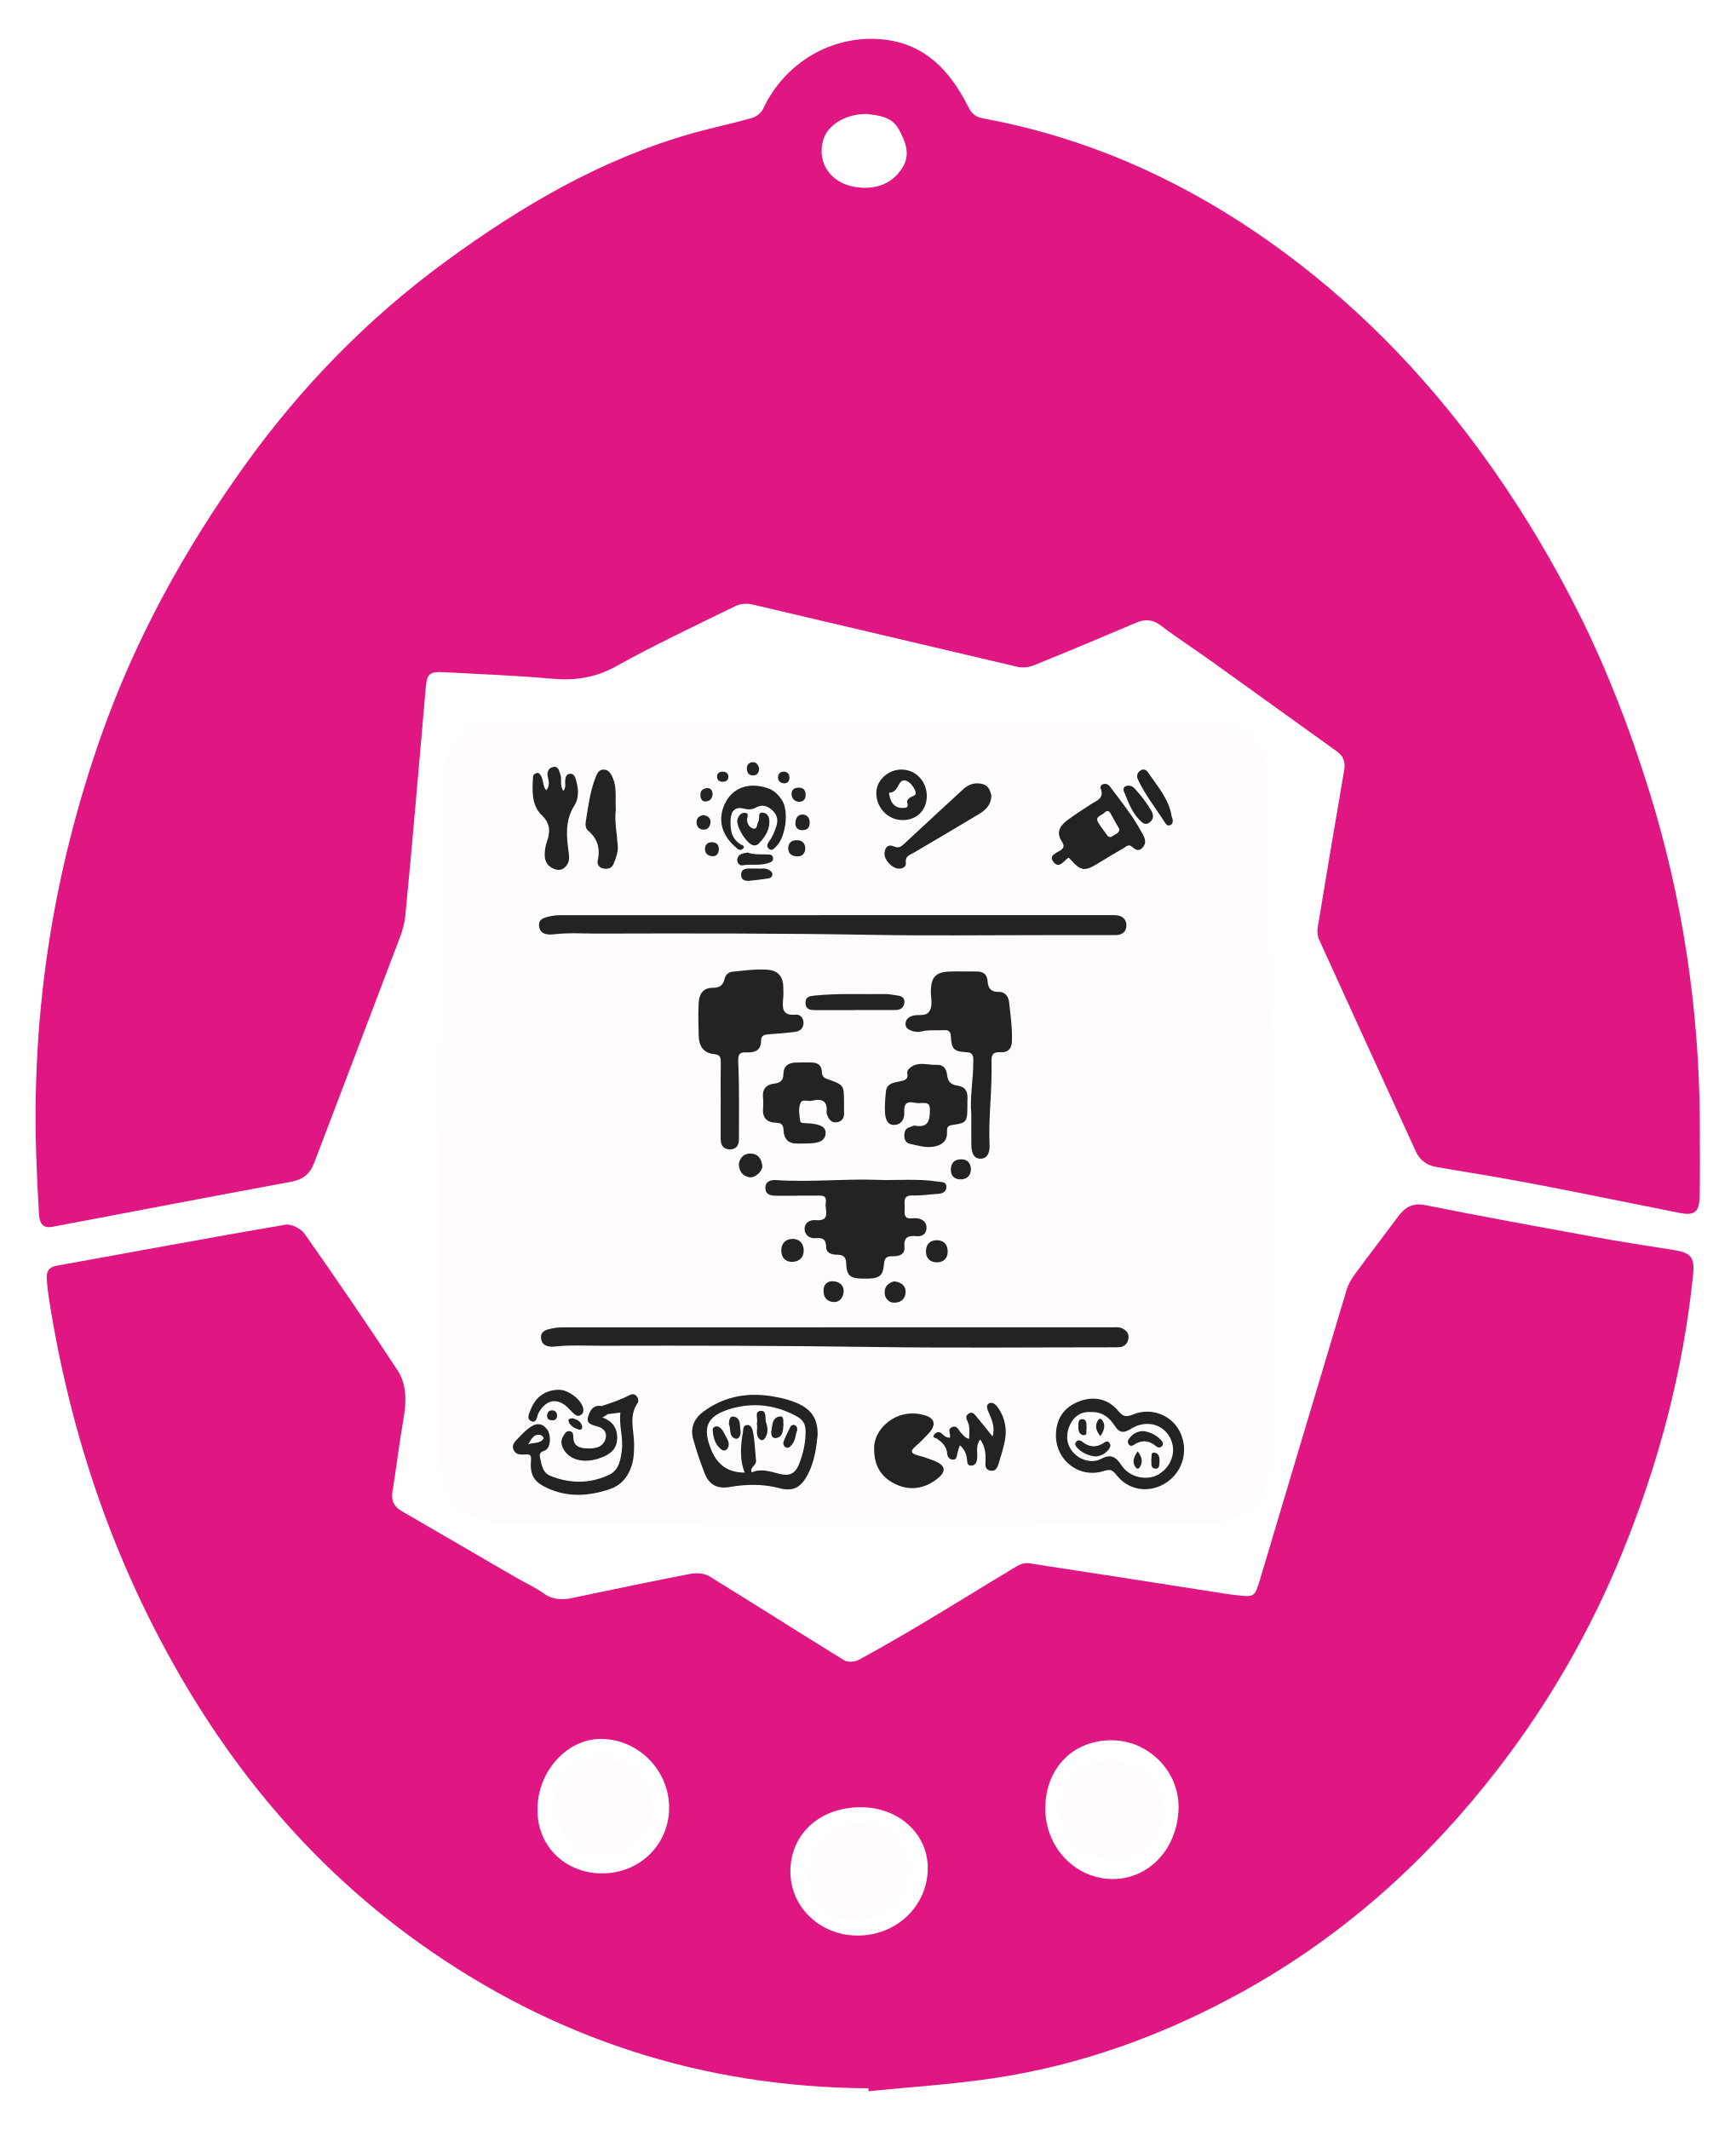
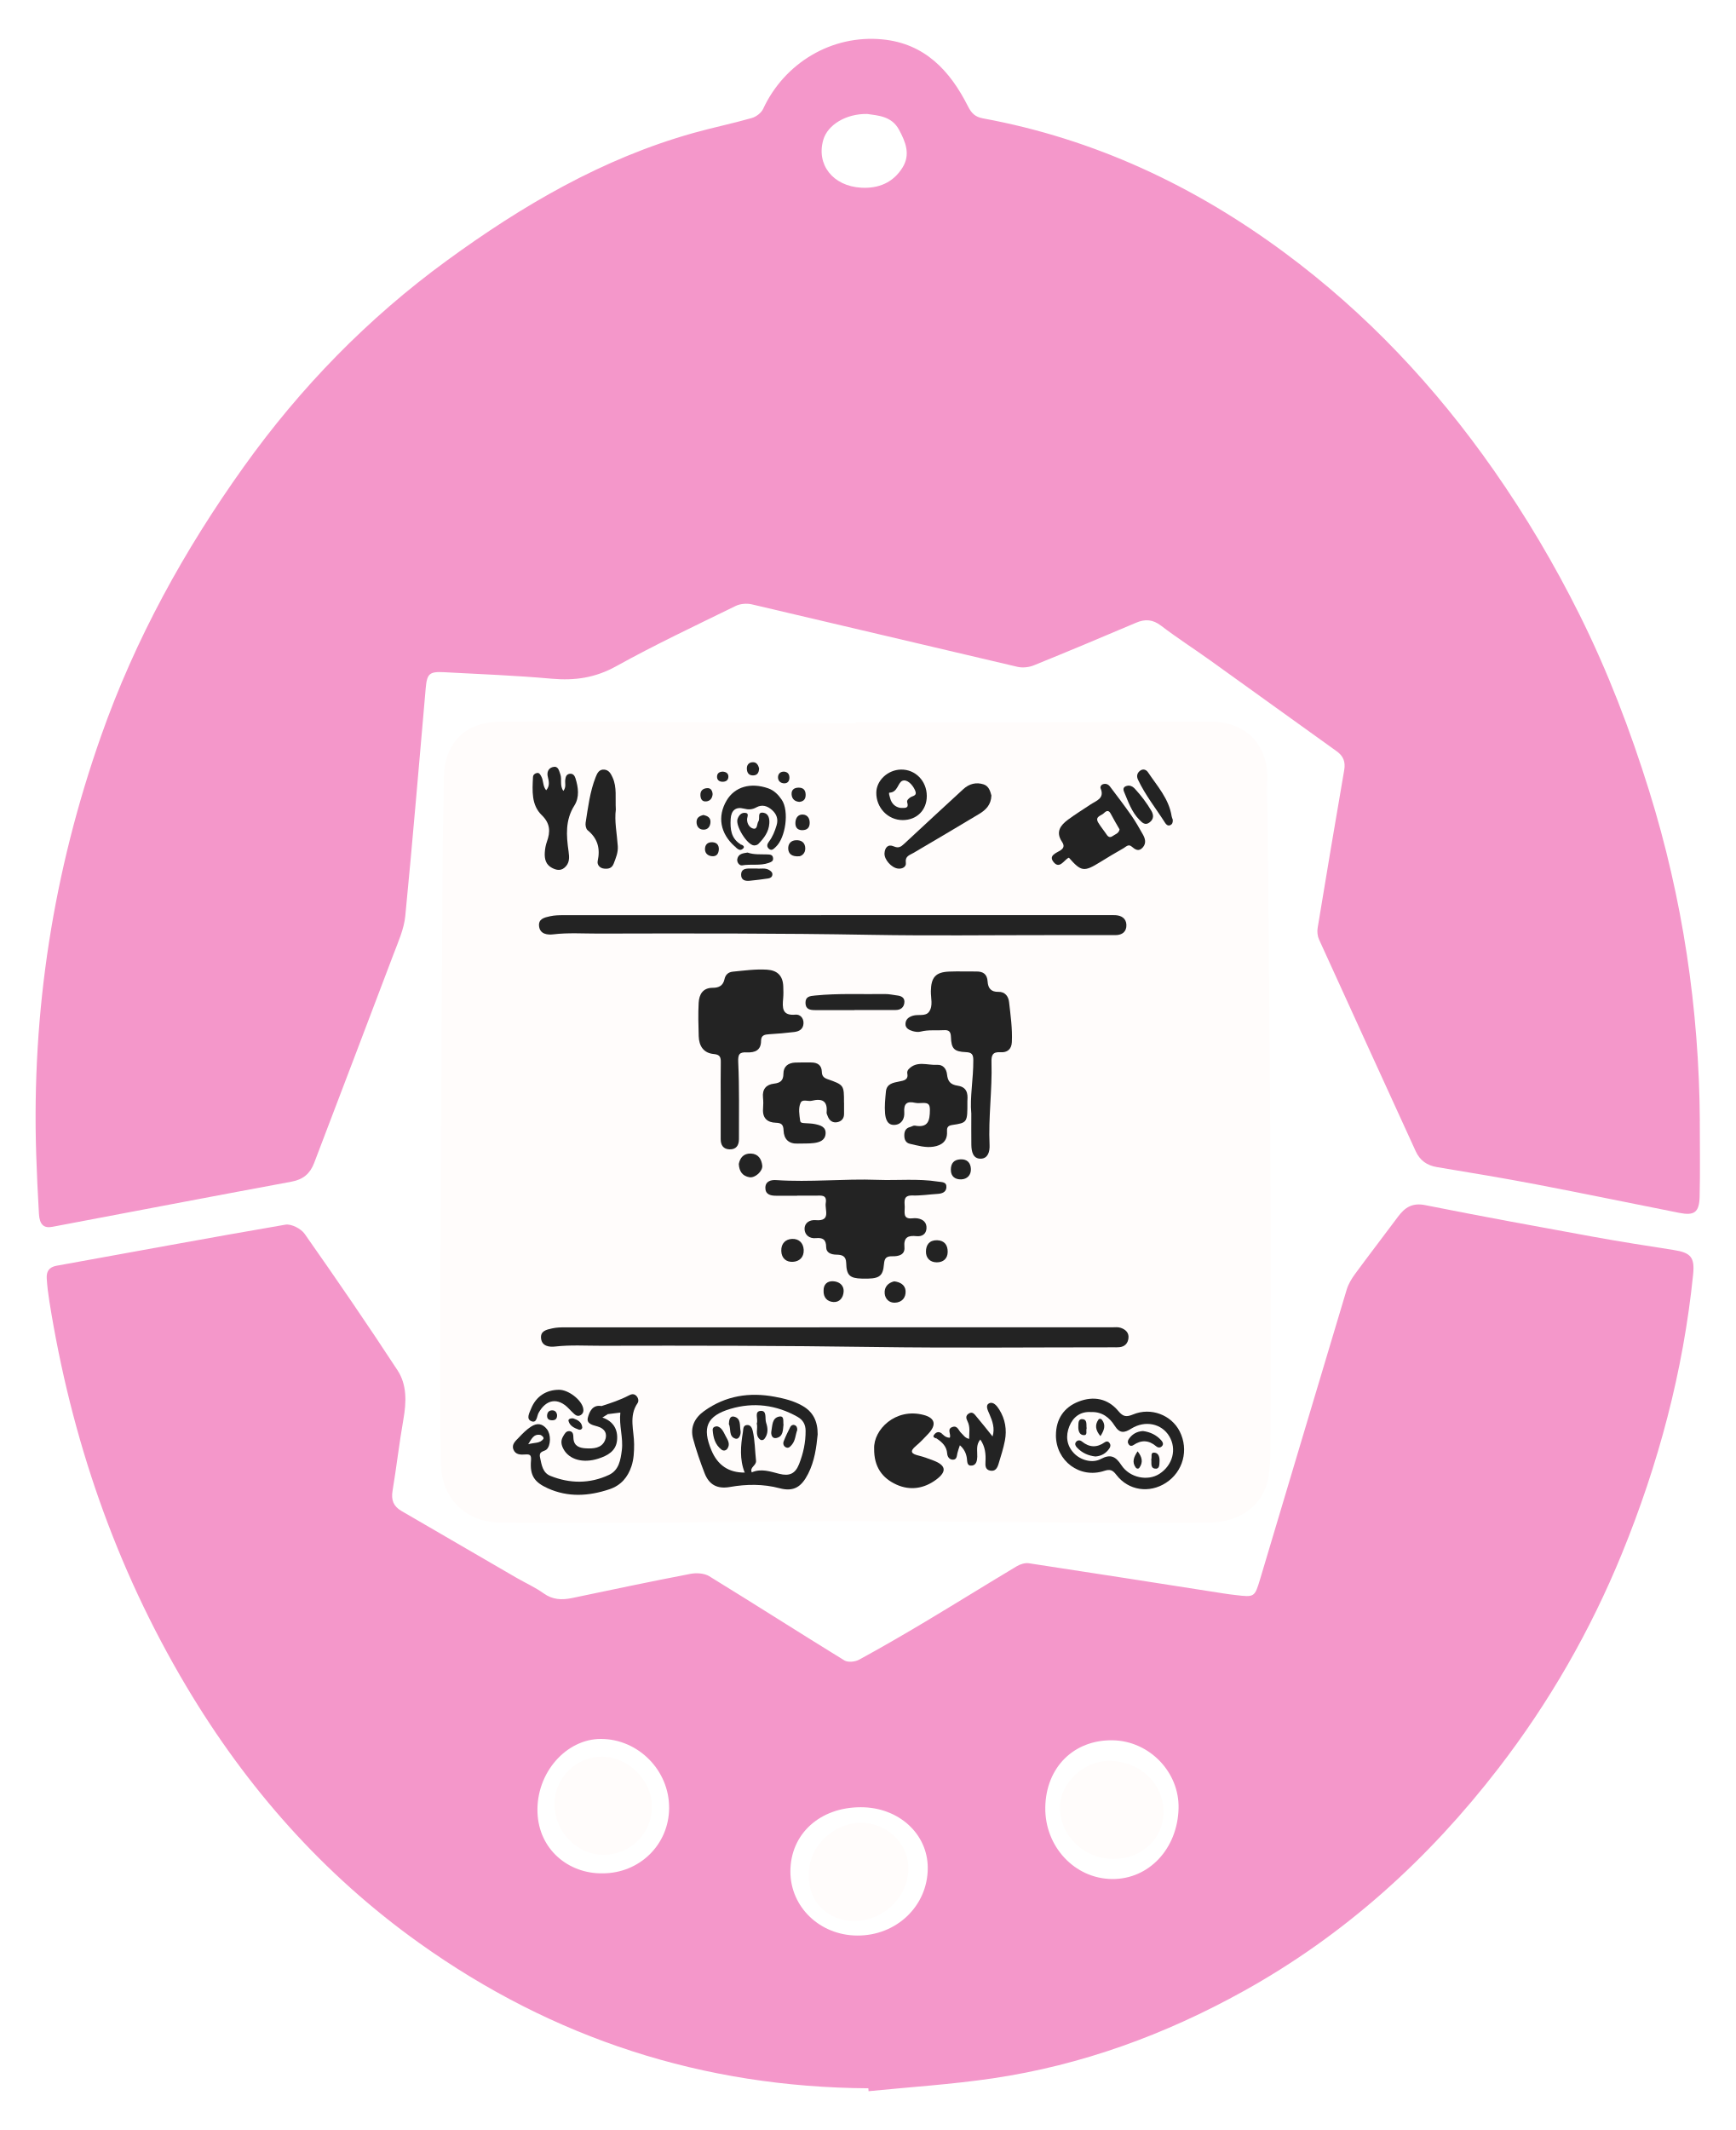
<svg xmlns="http://www.w3.org/2000/svg" id="Layer_1" data-name="Layer 1" version="1.1" viewBox="0 0 859 1054">
  <defs>
    <style>
      .cls-1 {
        fill: #232323;
      }

      .cls-1, .cls-2, .cls-3, .cls-4, .cls-5, .cls-6, .cls-7, .cls-8, .cls-9, .cls-10, .cls-11, .cls-12, .cls-13, .cls-14, .cls-15, .cls-16, .cls-17, .cls-18, .cls-19, .cls-20, .cls-21, .cls-22, .cls-23, .cls-24 {
        stroke-width: 0px;
      }

      .cls-2 {
        fill: #232323;
      }

      .cls-3 {
        fill: #232323;
      }

      .cls-4 {
        fill: #232323;
      }

      .cls-5 {
        fill: #232323;
      }

      .cls-6 {
        fill: #232323;
      }

      .cls-7 {
        fill: #232323;
      }

      .cls-8 {
        fill: #232323;
      }

      .cls-9 {
        fill: #232323;
      }

      .cls-10 {
        fill: #232323;
      }

      .cls-11 {
        fill: #232323;
      }

      .cls-12 {
        fill: #232323;
      }

      .cls-13 {
        fill: #232323;
      }

      .cls-14 {
-         fill: #E01783;
+         fill: #F497CA;
      }

      .cls-15 {
        fill: #232323;
      }

      .cls-16 {
        fill: #232323;
      }

      .cls-17 {
        fill: #232323;
      }

      .cls-18 {
        fill: #232323;
      }

      .cls-19 {
        fill: #232323;
      }

      .cls-20 {
        fill: #232323;
      }

      .cls-21 {
        fill: #232323;
      }

      .cls-22 {
        fill: #232323;
      }

      .cls-23 {
        fill: #fffcfb;
      }

      .cls-24 {
        fill: #232323;
      }
    </style>
  </defs>
  <path class="cls-14" d="M841.3,554.75c0,12.47.23,24.94-.08,37.4-.2,7.78-2.62,9.49-10.07,8.02-23.61-4.67-47.17-9.57-70.81-14.09-16.3-3.12-32.69-5.83-49.06-8.54-5.05-.84-8.49-3.28-10.61-7.92-15.94-34.91-31.94-69.79-47.82-104.72-.76-1.67-1-3.86-.7-5.68,4.29-26.05,8.66-52.09,13.15-78.11.71-4.11-.37-6.97-3.76-9.39-20.83-14.9-41.58-29.92-62.4-44.83-8.11-5.81-16.53-11.21-24.46-17.26-4.14-3.15-7.87-3.41-12.44-1.46-16.82,7.15-33.68,14.23-50.62,21.09-2.4.97-5.52,1.29-8.03.71-43.84-10.23-87.62-20.68-131.46-30.91-2.49-.58-5.71-.34-7.98.77-19.86,9.72-39.89,19.16-59.21,29.87-10.32,5.72-20.46,7.17-31.87,6.15-17.72-1.59-35.53-2.27-53.31-3.22-7.23-.38-8.42.71-9.06,7.93-3.33,37.58-6.42,75.18-10.11,112.72-.63,6.45-3.5,12.76-5.84,18.95-13.01,34.45-26.19,68.84-39.27,103.26-2,5.25-5.41,8.17-11.18,9.24-39.5,7.32-78.95,14.89-118.42,22.35-4.21.8-6.28-1.09-6.6-6.37-.58-9.79-1.04-19.59-1.36-29.39-2.3-71.09,8.5-140.13,32.14-207.23,16.88-47.91,41.13-91.87,70.58-133.1,28.09-39.32,61.45-73.53,100.46-102,37.37-27.28,77.02-50.53,122.06-63.17,9.59-2.69,19.37-4.69,28.94-7.42,2.16-.62,4.69-2.53,5.61-4.52,10.57-22.8,34.06-36.82,59.05-34.39,20.96,2.04,33.44,15.49,42.31,33.07,1.75,3.46,3.52,5.29,7.47,6.02,55.03,10.13,104.37,33.27,149.12,66.36,40.62,30.04,74.77,66.4,103.7,107.79,15.95,22.82,30.08,46.69,42.48,71.58,13.96,28.03,25.11,57.19,34.41,87.08,16.56,53.21,24.7,107.73,25.07,163.36ZM429.23,56.39c-10.55-.17-19.55,5.39-21.72,12.72-3.63,12.28,4.68,22.99,18.76,23.77,8.52.47,15.76-2.45,20.43-9.97,4.09-6.59,1.44-12.82-1.77-18.77-3.61-6.68-10.37-6.96-15.7-7.75Z" />
  <path class="cls-14" d="M429.81,1033.36c-81.77-.49-155.97-24.49-222.42-71.96-47.53-33.95-85.38-76.87-115.18-126.95-35.13-59.04-57-122.83-67.78-190.53-.6-3.77-1.08-7.57-1.3-11.38-.19-3.31,1.08-5.53,4.88-6.21,37.75-6.79,75.45-13.84,113.25-20.32,2.9-.5,7.72,1.97,9.52,4.54,15.66,22.3,31.1,44.77,46.01,67.58,4.66,7.13,4.37,15.69,2.88,24.15-2.07,11.77-3.42,23.66-5.38,35.45-.76,4.57.46,7.67,4.45,9.98,18.98,10.98,37.92,22.03,56.88,33.03,4.46,2.58,9.24,4.69,13.4,7.68,4.51,3.24,9.06,3.4,14.14,2.34,19.5-4.09,39-8.2,58.57-11.96,2.96-.57,6.85-.33,9.3,1.17,22.39,13.73,44.51,27.91,66.89,41.66,1.74,1.07,5.28.72,7.24-.34,11.09-6.04,22.02-12.37,32.86-18.85,15.12-9.04,30.09-18.35,45.21-27.4,1.7-1.02,4.09-1.77,5.98-1.49,32.21,4.88,64.38,9.95,96.57,14.97,1.97.31,3.95.56,5.93.79,9.15,1.07,9.28,1.1,12.01-8.01,14.29-47.71,28.47-95.45,42.81-143.14.83-2.76,2.42-5.41,4.15-7.76,6.99-9.52,14.2-18.86,21.25-28.33,3.41-4.58,7.06-7.01,13.46-5.73,27.65,5.52,55.38,10.59,83.12,15.64,13.22,2.41,26.51,4.48,39.79,6.55,8.55,1.33,10.57,3.58,9.69,12.21-4.88,47.81-17.13,93.76-35.29,138.17-15.57,38.07-35.91,73.48-61.02,106.05-34.72,45.05-76.16,82.55-126.1,110.27-38.9,21.59-80.15,36.7-124.22,43.21-20.36,3.01-40.97,4.3-61.47,6.36l-.1-1.42ZM517.36,894.29c-.33,19.4,14.5,35.34,33.04,35.52,18.17.18,32.41-14.93,32.92-34.94.46-17.92-14.39-33.34-32.47-33.71-19.28-.4-33.16,13.33-33.49,33.13ZM298.2,927c18.34.01,32.85-14.18,32.98-32.27.14-18.6-15.2-34.18-33.7-34.25-17.11-.06-32.18,16.65-31.45,36.44.68,18.38,15.44,30.31,32.17,30.08ZM426.07,894.28c-20.32,0-34.85,13.24-34.87,31.78-.02,17.58,14.56,31.59,33.02,31.72,19.48.14,34.94-14.63,34.97-33.39.03-16.97-14.42-30.11-33.12-30.11Z" />
  <path class="cls-23" d="M551.19,919.87c-14.58.06-26.5-11.32-26.59-25.37-.07-12.1,11.88-23.34,24.63-23.16,15.05.21,26.65,11.22,26.64,25.29,0,13.2-10.61,23.18-24.69,23.24Z" />
  <path class="cls-23" d="M298.64,917.81c-13.2.01-24.25-11.52-24.21-25.25.04-12.79,10.88-23.47,23.65-23.3,13.04.18,24.53,11.68,24.6,24.64.07,13.28-10.61,23.9-24.04,23.92Z" />
  <path class="cls-23" d="M400.41,927.57c-.45-13.2,11.31-25.15,25.15-25.57,12.61-.39,23.63,9.53,24.02,21.6.45,14.26-11.4,26.56-26.17,27-12.51.37-23.74-8.86-23-23.03Z" />
  <path class="cls-23" d="M423.54,357.47c38.25,0,76.5.23,114.75-.09,20.44-.17,40.88-.45,61.32-.24,18.5.19,28.23,12.96,27.59,28.62-.26,6.48.07,12.99.14,19.48,1.15,104.09,2.01,208.18,1.45,312.28-.02,4.32-.25,8.68-.9,12.95-2.11,13.89-13.56,22.8-29.5,22.94-29.44.26-58.87.05-88.31-.19-55.91-.46-111.83-.65-167.75.06-31.39.4-62.79.14-94.19.15-18.73,0-29.48-13.16-29.85-28.2-.57-22.66-.54-45.3-.45-67.95.31-77.28.77-154.55,1.22-231.83.08-13.32.47-26.64.58-39.96.14-17.45,10.01-28.03,27.34-28.3,18.64-.29,37.29-.1,55.93,0,36.77.2,73.55.48,110.32.72,3.44.02,6.87,0,10.31,0,0-.14,0-.29,0-.43Z" />
  <path class="cls-4" d="M414.72,656.81c45.15,0,90.29,0,135.44,0,1.49,0,3.1-.23,4.46.22,2.31.76,4.2,2.31,3.91,5.09-.27,2.6-1.79,4.26-4.51,4.52-.99.1-2,.06-3,.06-39.65-.01-79.3.41-118.94-.17-44.81-.65-89.61-.71-134.42-.6-7.62.02-15.25-.49-22.9.38-2.68.31-6.49,0-6.96-3.96-.44-3.74,2.58-4.37,5.53-5.02,2.16-.48,4.29-.51,6.44-.51,44.98-.01,89.96,0,134.94-.01Z" />
  <path class="cls-4" d="M413.19,452.84c45.15,0,90.29,0,135.44,0,1.17,0,2.34-.05,3.5.02,3.04.17,5.26,1.7,5.37,4.77.12,3.38-2.03,5.1-5.43,5.1-11.16,0-22.32.01-33.48,0-29.15-.01-58.31.38-87.46-.14-44.97-.8-89.94-.73-134.92-.62-7.45.02-14.92-.52-22.4.38-2.69.32-6.49,0-6.99-3.92-.47-3.73,2.52-4.4,5.49-5.05,2.16-.47,4.29-.52,6.44-.52,44.81-.01,89.63,0,134.44-.02Z" />
  <path class="cls-4" d="M394.53,591.69c-3.49,0-6.99,0-10.48,0-2.76.01-5.26-.68-5.24-3.92.02-3.31,2.84-4,5.37-3.82,16.72,1.16,33.42-.74,50.13-.12,9.95.37,19.94-.7,29.86.86,1.96.31,4.45.02,4.24,2.91-.17,2.36-2.17,3.05-4.37,3.18-4.14.25-8.28.92-12.4.79-4.74-.15-3.92,2.95-3.85,5.66.07,2.59-1.11,6.17,3.77,5.64.82-.09,1.68-.11,2.49.01,2.83.43,4.69,2.04,4.51,4.98-.17,2.8-2.21,4.11-4.86,3.84-4.23-.44-6.51.46-6.06,5.5.34,3.74-2.92,4.51-5.89,4.45-2.87-.06-3.98.71-4.23,3.85-.52,6.38-2.46,7.44-10.97,7.2-5.93-.17-7.58-1.58-7.73-7.73-.09-3.61-2.21-4.07-4.86-4.12-2.63-.05-5.03-.94-5.05-3.67-.02-3.9-1.69-4.83-5.16-4.5-3.17.3-5.47-1.64-5.54-4.51-.07-3.03,2.49-4.66,5.51-4.4,7.75.67,4.42-5.13,4.98-8.49.74-4.44-2.66-3.59-5.19-3.62-2.99-.05-5.99-.01-8.98-.01v.02Z" />
  <path class="cls-7" d="M356.71,544.22c0-6.16-.08-12.33.04-18.49.05-2.54-.39-3.88-3.4-4.15-5.15-.45-7.39-4-7.53-8.87-.16-5.49-.32-11.01-.02-16.49.23-4.14,2.05-7.44,7-7.42,3.02.01,5.11-1.1,5.79-4.29.47-2.18,1.87-3.48,4.14-3.7,5.62-.54,11.22-1.34,16.9-.98,5.14.33,7.84,3.02,8.04,8.24.08,2,.13,4.01-.05,5.99-.41,4.61-.62,8.67,6.16,8.02,2.07-.2,4.03,1.55,3.91,4.3-.13,2.98-2.21,4-4.64,4.3-4.11.51-8.25.84-12.39,1.1-2.21.14-3.98.49-3.98,3.27,0,4.74-3.09,5.88-7.02,5.7-3.67-.17-4.47.87-4.28,4.9.59,12.64.33,25.31.36,37.98,0,3.11-1.32,5.24-4.72,5.11-3.08-.12-4.31-2.15-4.32-5.04-.01-6.5,0-13,0-19.49Z" />
  <path class="cls-7" d="M480.72,550.77c-.75-7.69,1.08-16.94,1.01-26.26-.02-2.72-.73-3.74-3.63-3.87-5.89-.25-7.25-1.67-7.44-7.51-.09-2.68-1.01-3.54-3.54-3.37-3.8.26-7.64-.3-11.43.71-1.21.32-2.67.13-3.91-.23-1.78-.51-3.7-1.44-3.62-3.58.07-2.13,1.42-3.38,3.7-4.06,2.67-.8,6.22.49,7.96-1.94,2.11-2.96.83-6.79.9-10.24.14-6.8,2.34-9.38,9.08-9.65,4.49-.18,8.99,0,13.49-.04,3.39-.03,5.3,1.38,5.52,4.95.2,3.24,1.67,5.23,5.35,5.12,3.26-.09,4.96,2.25,5.27,5.03.74,6.59,1.7,13.18,1.38,19.87-.18,3.68-2.47,5.2-5.55,4.98-4.11-.29-4.63,1.62-4.53,5.02.41,13.65-1.6,27.25-.95,40.91.16,3.35-.87,6.66-4.32,6.75-3.93.1-4.66-3.59-4.7-6.93-.06-4.66-.02-9.33-.02-15.65Z" />
  <path class="cls-4" d="M478.8,545.18c.04,10.26.06,10.39-7.6,11.52-2.41.36-2.57,1.65-2.48,3.41.23,4.67-2.76,6.67-6.65,7.3-3.95.64-7.88-.54-11.73-1.42-2.06-.47-2.78-2.13-2.76-4.21.01-2.08.74-3.54,2.87-4.09.8-.21,1.65-.83,2.37-.69,6.51,1.21,7.39-2.35,7.43-7.71.02-2.94-.9-3.51-3.27-3.51-1.33,0-2.72.22-3.99-.06-4.06-.91-5.75.28-5.43,4.71.21,2.94-1.14,5.85-4.55,6.19-3.84.38-4.7-2.96-4.95-5.68-.32-3.56.09-7.21.42-10.8.36-3.89,3.62-4.38,6.55-4.97,2.43-.49,4.72-.79,4.01-4.22-.11-.55.23-1.39.64-1.83,4.1-4.43,9.39-1.9,14.15-2.2,2.79-.18,4.57,1.82,4.89,4.7.36,3.26,1.47,5.07,5.32,5.63,5.72.83,4.8,5.83,4.75,7.95Z" />
  <path class="cls-4" d="M417.76,545.65c0,1.83-.03,3.66,0,5.48.05,2.42-1.38,3.83-3.49,4.19-2.17.37-3.8-.81-4.58-2.95-.23-.62-.63-1.29-.57-1.9.57-5.85-2.37-7.02-7.38-5.77-1.85.46-4.59-1.03-5.51,1.06-1.19,2.7-.58,5.88-.2,8.83.16,1.2,1.46,1.11,2.44,1.19,1.65.13,3.33.13,4.94.47,2.66.57,5.52,1.35,5.2,4.87-.3,3.26-3.09,4.15-5.77,4.5-2.62.34-5.31.16-7.96.27-4.56.19-6.91-2.25-7.06-6.52-.1-2.77-.95-3.71-3.75-3.79-4.29-.11-6.78-2.3-6.4-6.99.15-1.82.16-3.67-.03-5.48-.43-4.12,1.57-6.43,5.42-6.88,3.19-.37,4.68-1.53,4.69-4.96,0-3.54,2.36-5.33,5.83-5.47,2.65-.11,5.32-.07,7.97-.05,3.08.03,5.13,1.31,5.22,4.67.05,1.89.82,2.88,2.73,3.55,8.27,2.91,8.24,2.99,8.23,11.67Z" />
  <path class="cls-4" d="M404.7,709.82c-.63,6.33-1.5,13.18-4.75,19.53-3.34,6.52-7.15,8.9-14.06,7.09-8.23-2.17-16.34-2.08-24.6-.63-6.25,1.1-10.34-1.05-12.58-6.88-2.14-5.55-4.11-11.2-5.66-16.94-1.56-5.76.74-10.38,5.52-13.8,10.59-7.57,22.36-9.38,34.94-7.02,4.72.89,9.36,2.03,13.61,4.45,5.32,3.02,7.61,7.62,7.58,14.2Z" />
  <path class="cls-4" d="M529.07,424.42c-.16.06-.33.09-.47.18-2.17,1.42-4.25,5.33-6.99,2.16-2.98-3.45,1.27-4.64,3.38-6.06,1.97-1.33,1.58-2.73.59-4.22-3.22-4.87-.66-8.17,3.09-10.93,3.61-2.66,7.43-5.03,11.16-7.51,2.84-1.89,6.97-2.93,4.92-7.92-.29-.69.12-1.67,1.05-2.02,1.45-.55,2.72-.02,3.56,1.09,3.61,4.75,7.22,9.51,10.64,14.4,2.06,2.95,3.84,6.12,5.62,9.26,1.19,2.1,1.84,4.37-.01,6.49-2.01,2.29-3.75,1.07-5.54-.46-1.58-1.36-2.82.18-4,.85-3.9,2.2-7.75,4.51-11.56,6.87-7.96,4.93-9.37,4.76-15.43-2.15Z" />
  <path class="cls-4" d="M522.63,710.15c.03-7.94,3.95-13.76,11.18-16.58,7.52-2.93,14.58-1.52,19.75,4.71,2.34,2.82,3.98,2.99,7.25,1.64,8.85-3.67,18.98.27,23.08,8.4,4.59,9.12,1.71,19.9-6.8,25.43-8.21,5.34-18.6,3.86-24.55-3.93-1.84-2.42-3.12-2.92-6.03-1.97-12.1,3.97-23.93-4.93-23.89-17.7Z" />
  <path class="cls-7" d="M432.65,716.86c-.38-9.34,10.52-20.39,24.51-16.69,5.76,1.52,6.43,4.94,2.24,9.37-1.94,2.05-3.88,4.13-6.04,5.94-3.43,2.86-2.13,3.97,1.39,4.82,2.4.58,4.73,1.48,7.05,2.34,6.37,2.36,7.03,5.46,1.56,9.53-5.95,4.43-12.83,5.57-19.69,2.45-7.01-3.19-11.12-8.74-11.02-17.75Z" />
  <path class="cls-4" d="M297.73,695.76c4.58-1.48,9.16-2.96,13.44-5.21,1.24-.65,2.47-1.06,3.68.07,1.13,1.06,1.38,2.72.72,3.68-4.48,6.5-1.73,13.54-1.72,20.35,0,3.68-.14,7.33-1.29,10.83-1.81,5.5-5.21,9.54-10.9,11.45-10.27,3.45-20.49,4.08-30.57-.48-6.73-3.04-8.87-6.45-8.28-13.69.21-2.56-.33-3.23-2.74-3.04-2.37.19-4.97.18-5.97-2.49-.99-2.64,1.19-4.28,2.75-5.95,1.82-1.94,3.68-3.82,5.94-5.3,3.08-2.02,5.66-1.57,7.87,1.18,2.15,2.68,1.96,8.12-.1,10.06-1.23,1.16-3.97.68-3.27,4,.78,3.73,1.33,7.58,5.11,9.09,9.65,3.88,19.5,3.97,29-.48,4.94-2.32,5.74-7.34,6.37-12.21.78-6.14-1.46-12.15-.74-18.63-2.12.27-4.17.53-6.22.78-4.19,1.08-4.61-.72-3.09-4.02Z" />
  <path class="cls-4" d="M278.83,391.37c1.52-1.95.72-3.81.94-5.51.18-1.42.53-2.69,2.13-2.95,1.62-.27,2.49.83,2.91,2.16,1.43,4.56,2.09,9.41-.52,13.52-4.57,7.23-4.01,14.85-2.89,22.64.44,3.09.61,6.02-2.11,8.22-1.99,1.61-4.15,1.03-6.09.01-3.03-1.59-3.76-4.36-3.56-7.62.12-1.86.43-3.61,1.05-5.35,1.75-4.86,1.71-9-2.53-13.1-5.26-5.08-4.68-12.13-4.36-18.83.05-1.14.83-1.82,1.88-2.04,1.26-.27,1.67.74,2.18,1.6,1.24,2.14.69,4.91,2.47,6.93,1.83-2.06,1.41-4.28.82-6.61-.56-2.17.12-4.2,2.35-4.85,2.78-.81,3.13,1.64,3.81,3.49.95,2.55-.42,5.58,1.52,8.29Z" />
  <path class="cls-4" d="M490.69,393.64c-.16,4.68-2.85,7.19-6.03,9.11-10.8,6.52-21.69,12.9-32.56,19.31-1.9,1.12-4.22,1.55-3.76,4.88.26,1.92-1.58,3.1-3.82,2.87-3.2-.33-6.95-4.4-6.74-7.61.19-2.8,1.73-4.63,4.57-3.39,2.36,1.03,3.54.26,5.14-1.24,9.69-9.06,19.48-18.02,29.23-27.02,2.93-2.71,6.42-3.62,10.14-2.4,2.63.87,3.28,3.51,3.83,5.5Z" />
  <path class="cls-4" d="M304.81,400.57c-.78,5.66.54,11.88.96,18.14.21,3.15-.95,5.81-2.01,8.6-.9,2.37-2.65,2.74-4.79,2.51-2.26-.24-3.52-2.03-3.14-3.78,1.33-6.17,0-11.15-5-15.22-.82-.67-1.17-2.52-.98-3.71,1.22-7.65,2.12-15.39,5.01-22.66.73-1.83,1.65-3.82,4.18-3.62,2.32.18,3.29,2,4.14,3.85,2.25,4.89,1.28,10.12,1.62,15.88Z" />
  <path class="cls-5" d="M466.58,709.77c.95.96,2,1.68,3.52,1.64.75-1.69-1.56-4.19,1.17-5.24,2.7-1.03,3.13,1.76,4.51,2.97,1.08.95,1.76,2.42,3.88,2.87,0-3.03.63-5.9-.79-8.69-.76-1.49-1.02-2.85.65-3.87,1.84-1.13,2.81.39,3.71,1.46,2.68,3.15,5.23,6.42,8.03,9.89,1.24-3.99-.03-7.54-1.56-11.08-.77-1.79-2.17-4.31-.12-5.31,2.03-.99,3.85,1.24,5.02,3.13,2.93,4.73,3.81,9.93,2.77,15.32-.75,3.89-1.99,7.69-3.14,11.49-.59,1.97-1.53,3.87-4.14,3.37-2.39-.46-2.45-2.39-2.34-4.29.23-3.86-.1-7.59-2.56-11.11-2.27,2.71-1.39,5.76-1.5,8.59-.07,2-.54,4.02-2.57,4.3-2.7.38-2.32-2.06-2.6-3.82-.38-2.31-1.33-4.38-3.44-6.22-.47,1.46-.95,2.65-1.22,3.88-.32,1.45-.27,3.3-2.3,3.25-1.68-.04-2.64-1.43-2.76-3.04-.26-3.54-2.49-5.61-5.17-7.41-.82-3.24,1.02-2.71,2.94-2.07Z" />
  <path class="cls-5" d="M363.66,418.83c-7.2-6.4-8.7-14.8-4.03-22.71,4-6.78,11.83-9.08,20.57-6.03,2.98,1.04,5.08,3.24,6.74,5.7,3.73,5.53,1.93,18.76-2.98,23.3-.96.88-1.93,2.14-3.37.93-1.27-1.07-.93-2.34-.02-3.53,1.84-2.41,2.92-5.18,3.79-8.06.94-3.06.03-5.6-2.27-7.63-2.27-2-4.89-2.87-7.78-1.27-2,1.11-3.86,1.2-6.16.6-4.02-1.05-6.28.97-6.51,5.1-.28,4.99.13,9.7,5.03,12.62-.35,2.37-1.79,1.33-3.01.97Z" />
  <path class="cls-4" d="M458.71,393.88c.01,6.98-4.94,11.93-11.93,11.93-7.29,0-13.15-6.09-13.06-13.59.07-6.04,5.7-11.3,12.23-11.41,7.11-.13,12.75,5.65,12.76,13.07Z" />
  <path class="cls-5" d="M422.95,499.84c-6.47,0-12.95-.01-19.42,0-2.52,0-4.82-.33-4.86-3.56-.04-3.24,2.24-3.4,4.76-3.66,11.56-1.16,23.14-.55,34.72-.73,1.96-.03,3.93.47,5.89.7,2.26.26,3.93,1.22,3.55,3.78-.34,2.27-1.95,3.4-4.23,3.41-6.81.03-13.61.01-20.42.01v.03Z" />
  <path class="cls-1" d="M297.73,695.76c-.13,2.23-.05,4.3,3.09,4.02-.81.5-1.63,1.01-2.68,1.66,5.5,1.88,7.76,6,7.27,11.23-.5,5.36-4.67,7.64-9.36,9.14-7.45,2.37-14.32.49-17.16-4.76-1.09-2.02-1.48-4.02-.26-6.14.76-1.32,1.51-2.86,3.2-2.73,1.99.16,1.91,1.97,1.98,3.46.19,3.97,3.04,4.88,6.17,5.05,3.71.2,7.74,0,9.44-3.92,1.36-3.14.01-5.86-3.61-6.89-2.41-.69-5.69-1.28-4.84-4.44.78-2.9,2.28-6.46,6.74-5.68Z" />
  <path class="cls-1" d="M580.44,405.52c.14,1.39-.21,2.33-1.22,2.79-1.12.51-1.98-.23-2.51-1.06-4.54-7.13-9.86-13.77-13.48-21.47-.84-1.78-.36-3.37,1.09-4.43,1.42-1.04,2.97-.56,3.91.85,4.59,6.86,10.35,13.11,11.67,21.73.1.64.42,1.26.54,1.61Z" />
  <path class="cls-3" d="M276.74,687.71c4.55,0,10.94,4.85,11.89,9.06.31,1.38.11,2.66-1.23,3.47-1.19.72-2.25.29-3.17-.53-.98-.88-1.9-1.85-2.82-2.8-5.28-5.47-11.07-4.55-14.83,2.21-.91,1.64-.8,5.38-3.69,4.1-2.6-1.15-.83-4.14-.03-6.16,2.39-6.02,7.48-9.36,13.88-9.35Z" />
  <path class="cls-3" d="M380.77,407.41c-.24,4.21-2.63,7.34-5.42,10.2-.49.5-1.48.79-2.21.73-3.39-.28-9.2-9.68-8.11-13.02.56-1.69,1.71-3.13,3.47-3.11,2.6.03,1.23,2.03,1.25,3.33.02,2.25,1.4,4.19,3.22,4.5,2.04.35,1.57-2.4,2.42-3.65.94-1.39-.87-4.81,2.56-4.2,2.41.43,2.98,2.84,2.82,5.22Z" />
  <path class="cls-11" d="M558.58,388.75c1.57.05,2.45.84,3.23,1.69,3.04,3.29,5.73,6.86,8.01,10.72,1.23,2.08,1.31,4.12-.8,5.76-2.2,1.71-3.66.2-5.1-1.26-3.85-3.89-5.51-8.99-7.58-13.85-.97-2.27.66-2.89,2.24-3.07Z" />
  <path class="cls-1" d="M365.67,575.93c.61-3.05,2.4-5.23,5.98-5.11,3.66.13,5.25,2.74,5.62,5.92.33,2.79-3.56,6.28-6.35,5.8-3.4-.58-5.09-2.88-5.26-6.62Z" />
  <path class="cls-20" d="M397.79,618.46c.16,3.77-2.22,5.76-5.36,5.94-3.19.18-5.63-1.68-5.74-5.4-.11-3.68,2.09-5.79,5.31-5.94,3.2-.15,5.58,1.77,5.79,5.4Z" />
  <path class="cls-12" d="M463.8,613.71c3.77.11,5.29,2.53,5.25,5.82-.04,3.3-2.22,5.16-5.47,5.12-3.31-.04-5.32-2.16-5.29-5.34.03-3.28,1.67-5.68,5.51-5.6Z" />
  <path class="cls-11" d="M370.01,421.88c3.14,1.12,6.46.8,9.75.92,1.34.05,2.75.07,2.88,1.92.1,1.5-1,1.85-2.14,2.26-4.28,1.55-8.81.46-13.19,1.24-1.27.23-2.73-1.48-2.38-3.18.55-2.61,2.87-2.82,5.09-3.17Z" />
  <path class="cls-11" d="M442.56,634.06c3.01.32,5.45,1.8,5.65,4.7.23,3.31-1.78,5.77-5.35,5.86-2.84.07-4.77-1.9-4.99-4.57-.26-3.15,1.6-5.25,4.69-5.99Z" />
  <path class="cls-24" d="M374.43,429.77c2.1.25,4.32-.46,6.29.77.84.53,1.69,1.17,1.56,2.32-.13,1.14-1.01,1.68-2.04,1.83-3.09.43-6.18.88-9.29,1.15-2.14.19-4.14-.29-4.14-3,0-2.7,2-3.07,4.15-3.06,1.16,0,2.31,0,3.47,0Z" />
  <path class="cls-11" d="M407.63,638.64c-.08-3.15,1.94-4.75,4.59-4.64,2.94.12,5.55,1.77,5.32,5.24-.19,2.87-1.99,5.24-5.02,5.05-3.06-.19-5.05-2.22-4.89-5.66Z" />
  <path class="cls-12" d="M470.61,578.79c.04-3.16,1.5-4.94,4.77-5.11,3.36-.17,5.03,1.78,5.16,4.74.12,3.04-1.86,5.11-4.85,5.18-2.89.07-5.11-1.38-5.07-4.81Z" />
  <path class="cls-11" d="M395.75,423.7c-4.01.36-5.47-1.34-5.62-3.63-.14-2.27,1.11-4.18,3.8-4.3,2.74-.13,4.56,1.18,4.63,3.97.06,2.55-1.71,3.73-2.81,3.95Z" />
  <path class="cls-2" d="M396.89,410.81c-2.41-.12-3.36-1.63-3.2-3.95.16-2.27,1.43-3.92,3.71-3.79,2.24.13,3.39,1.86,3.35,4.15-.03,2.43-1.32,3.61-3.86,3.58Z" />
  <path class="cls-24" d="M395.64,396.8c-2.2-.17-3.67-1.36-3.84-3.67-.16-2.25,1.19-3.33,3.38-3.37,2.19-.04,3.45.98,3.56,3.24.1,2.11-.68,3.55-3.09,3.8Z" />
  <path class="cls-2" d="M348.21,403.29c1.89.45,3.53,1.22,3.43,3.51-.1,2.28-1.37,3.88-3.68,3.74-2-.12-3.19-1.62-3.21-3.73-.02-2.27,1.55-3.08,3.46-3.53Z" />
  <path class="cls-13" d="M355.79,420.15c-.1,2.27-1.04,3.68-3.29,3.54-2.01-.13-3.53-1.36-3.57-3.37-.05-2.2,1.17-3.69,3.69-3.55,2.23.13,3.15,1.43,3.17,3.38Z" />
  <path class="cls-10" d="M375.71,380.17c-.07,2.34-1.01,3.51-2.99,3.53-1.97.02-2.91-1.13-3.06-3.06-.16-2,.89-3.29,2.66-3.46,2.2-.22,2.98,1.53,3.39,2.99Z" />
  <path class="cls-6" d="M352.71,392.95c-.14,1.94-1.14,3.43-3.19,3.62-2.06.2-2.81-1.28-2.86-3.15-.06-2.28,1.38-3.3,3.35-3.42,1.78-.11,2.55,1.18,2.7,2.95Z" />
  <path class="cls-21" d="M387.93,381.82c1.7.11,2.7,1.02,2.78,2.77.08,1.71-.71,3.01-2.46,3.03-1.82.02-3.21-1.13-3.18-3.02.03-1.55,1-2.75,2.86-2.77Z" />
  <path class="cls-9" d="M283.67,701.85c2.13.71,4.22,1.72,4.51,4.39.09.86-.87,1.48-1.76,1.17-2.19-.77-4.38-1.82-5.03-4.22-.28-1.03,1.07-1.42,2.28-1.35Z" />
  <path class="cls-15" d="M357.72,381.83c1.66.11,2.77.87,2.79,2.42.02,1.83-1.24,2.63-2.97,2.59-1.52-.04-2.62-.84-2.65-2.4-.03-1.86,1.23-2.57,2.83-2.61Z" />
  <path class="cls-2" d="M275.71,700.12c.08,1.87-.75,2.68-2.36,2.69-1.52.01-2.61-.54-2.57-2.27.04-1.52.81-2.57,2.37-2.65,1.59-.08,2.36.96,2.55,2.22Z" />
  <path class="cls-19" d="M466.58,709.77c-1.53-.08-2.84.13-2.94,2.07-.91-.26-2.18-.62-1.38-1.77,1.14-1.66,2.76-1.95,4.32-.3Z" />
  <path class="cls-21" d="M363.66,418.83c1.08-.09,2.28.18,3.01-.97,1.03.34,2.1,1.09,1.13,2.02-1.63,1.57-2.93.03-4.14-1.06Z" />
  <path class="cls-23" d="M368.58,728.68q-11.83.12-16.48-11.05c-4.65-11.17-2.37-16.97,9.42-20.48,11.41-3.39,22.69-2,33.21,3.95,2.73,1.54,3.99,3.81,4,6.94.03,5.73-1.14,11.15-3.25,16.49-1.9,4.8-4.84,6.01-9.78,4.77-4.4-1.11-8.97-2.77-13.62-.72-2.57-.74-1.05-2.08-.57-3.4,2.17-6,.91-11.74-1.36-17.42-1.81,5.85-3.41,11.67-.95,17.66.54,1.31,1.16,2.47-.63,3.26Z" />
  <path class="cls-3" d="M368.58,728.68c-2.59-6.57-2.01-13.28-.88-20.02.24-1.46-.02-3.3,1.95-3.5,1.79-.19,2.56,1.39,2.91,2.86,1.12,4.85,1.08,9.84,1.63,14.76.28,2.47-3.31,3.21-2.09,5.8-1.17.03-2.34.06-3.5.1Z" />
  <path class="cls-23" d="M554.11,410.43c-.37,2-2.16,2.38-3.4,3.27-1.08.78-2.07.66-2.9-.59-1.36-2.05-2.98-3.94-4.24-6.05-1.81-3.05,1.44-3.36,2.78-4.67,1.22-1.19,2.35-1.75,3.42.31,1.35,2.63,2.89,5.15,4.35,7.72Z" />
  <path class="cls-23" d="M540.12,698.74c5.41-.21,9.09,2.81,11.61,6.8,2.53,4,4.88,3.46,8.2,1.39,6.83-4.25,14.99-2.53,18.77,3.75,3.84,6.37,1.74,14.39-4.88,18.65-5.75,3.7-14.67,1.98-18.82-4.35-2.81-4.29-5.34-5.59-10.13-3.03-4.22,2.25-9.98.63-13.27-2.79-3.8-3.95-4.21-8.75-2.32-13.42,1.86-4.61,5.56-7.42,10.84-6.99Z" />
  <path class="cls-23" d="M261.43,714.66c1.74-2.77,2.75-5.09,5.77-4.66.93.13,2.18,1.35,1.75,1.98-1.62,2.38-4.41,1.76-7.52,2.68Z" />
  <path class="cls-23" d="M445.61,399.77c-2.39-.41-4.3-1.95-5.05-4.82-.24-.93-.87-2.69-.33-2.71,4.17-.14,4.12-5.06,6.46-5.9,2.23-.81,4.87,1.76,6.18,4.65,1.34,2.96-1.17,2.73-2.41,3.65-.8.59-1.75,1.38-1.44,2.4.95,3.1-1.06,2.78-3.42,2.73Z" />
  <path class="cls-18" d="M374.57,704.35c.8-2.06-1.4-5.84,1.77-6.18,3.45-.37,2.12,3.75,2.84,5.83.91,2.63,1.12,5.51-.81,7.98-.56.72-1.51.88-2.2.32-2.65-2.18-.93-5.25-1.61-7.94Z" />
  <path class="cls-8" d="M354.97,705.8c2.31.56,3.14,2.88,4.2,4.86,1,1.85,2.34,3.82.93,6.05-.73,1.16-1.99,1.4-3.04.59-3.12-2.42-4.06-5.93-4.32-9.65-.08-1.14.68-1.82,2.22-1.85Z" />
  <path class="cls-24" d="M387.78,705.03c-.32,2.62-.08,5.9-3.6,6.56-2.04.39-2.72-1.71-2.39-3.43.53-2.76.28-6.47,3.81-7.18,2.73-.55,1.9,2.31,2.19,4.04Z" />
  <path class="cls-10" d="M360.75,704.64c.08-2.1.53-4.14,2.6-3.63,3.53.86,2.67,4.47,3.16,6.96.31,1.55-.57,4.47-2.51,3.92-3.49-1-2.11-5.02-3.26-7.24Z" />
  <path class="cls-16" d="M394.58,707.67c-.9,2.3-.85,5.11-2.65,7.22-.73.86-1.53,1.92-2.88,1.34-1.27-.55-1.59-1.88-1.19-2.95.93-2.45,2.11-4.81,3.29-7.16.38-.75,1.18-1.25,2.07-.95,1.08.36,1.43,1.27,1.36,2.51Z" />
  <path class="cls-2" d="M542.14,720.72c-3.5-.39-6.6-1.76-9.06-4.38-.64-.68-1.29-1.7-.62-2.67.79-1.15,2.05-1.17,3.04-.36,3.71,3.02,7.42,3.11,11.3.37.68-.48,1.55-.6,2.22.19.73.87.71,1.85.13,2.74-1.63,2.49-3.94,3.9-7.01,4.12Z" />
  <path class="cls-22" d="M537.82,706.78c-.47,1.23.73,3.62-1.63,3.37-2.04-.21-2.56-2.34-2.48-4.3.06-1.62-.12-3.91,2.2-3.59,2.39.33,1.62,2.83,1.92,4.52Z" />
  <path class="cls-17" d="M544.66,710.65c-2.43-2.9-2.88-5.49-.99-8.18.4-.58,1.28-.5,1.74.1,2.06,2.71,1.07,5.2-.75,8.08Z" />
  <path class="cls-2" d="M565.76,708.14c3.49.46,6.56,1.89,8.97,4.56.63.69,1.26,1.72.57,2.68-.82,1.13-2.07,1.13-3.05.3-3.65-3.1-7.36-3.26-11.29-.59-.69.47-1.56.57-2.21-.24-.71-.89-.67-1.87-.08-2.74,1.68-2.45,4.02-3.82,7.09-3.98Z" />
  <path class="cls-22" d="M569.8,722.17c.5-1.22-.65-3.63,1.7-3.34,2.03.25,2.51,2.39,2.4,4.35-.09,1.62.05,3.91-2.27,3.55-2.39-.37-1.56-2.86-1.82-4.56Z" />
  <path class="cls-17" d="M563.04,718.16c2.37,2.95,2.77,5.55.83,8.2-.42.57-1.29.47-1.73-.14-2.01-2.75-.97-5.22.91-8.06Z" />
</svg>
